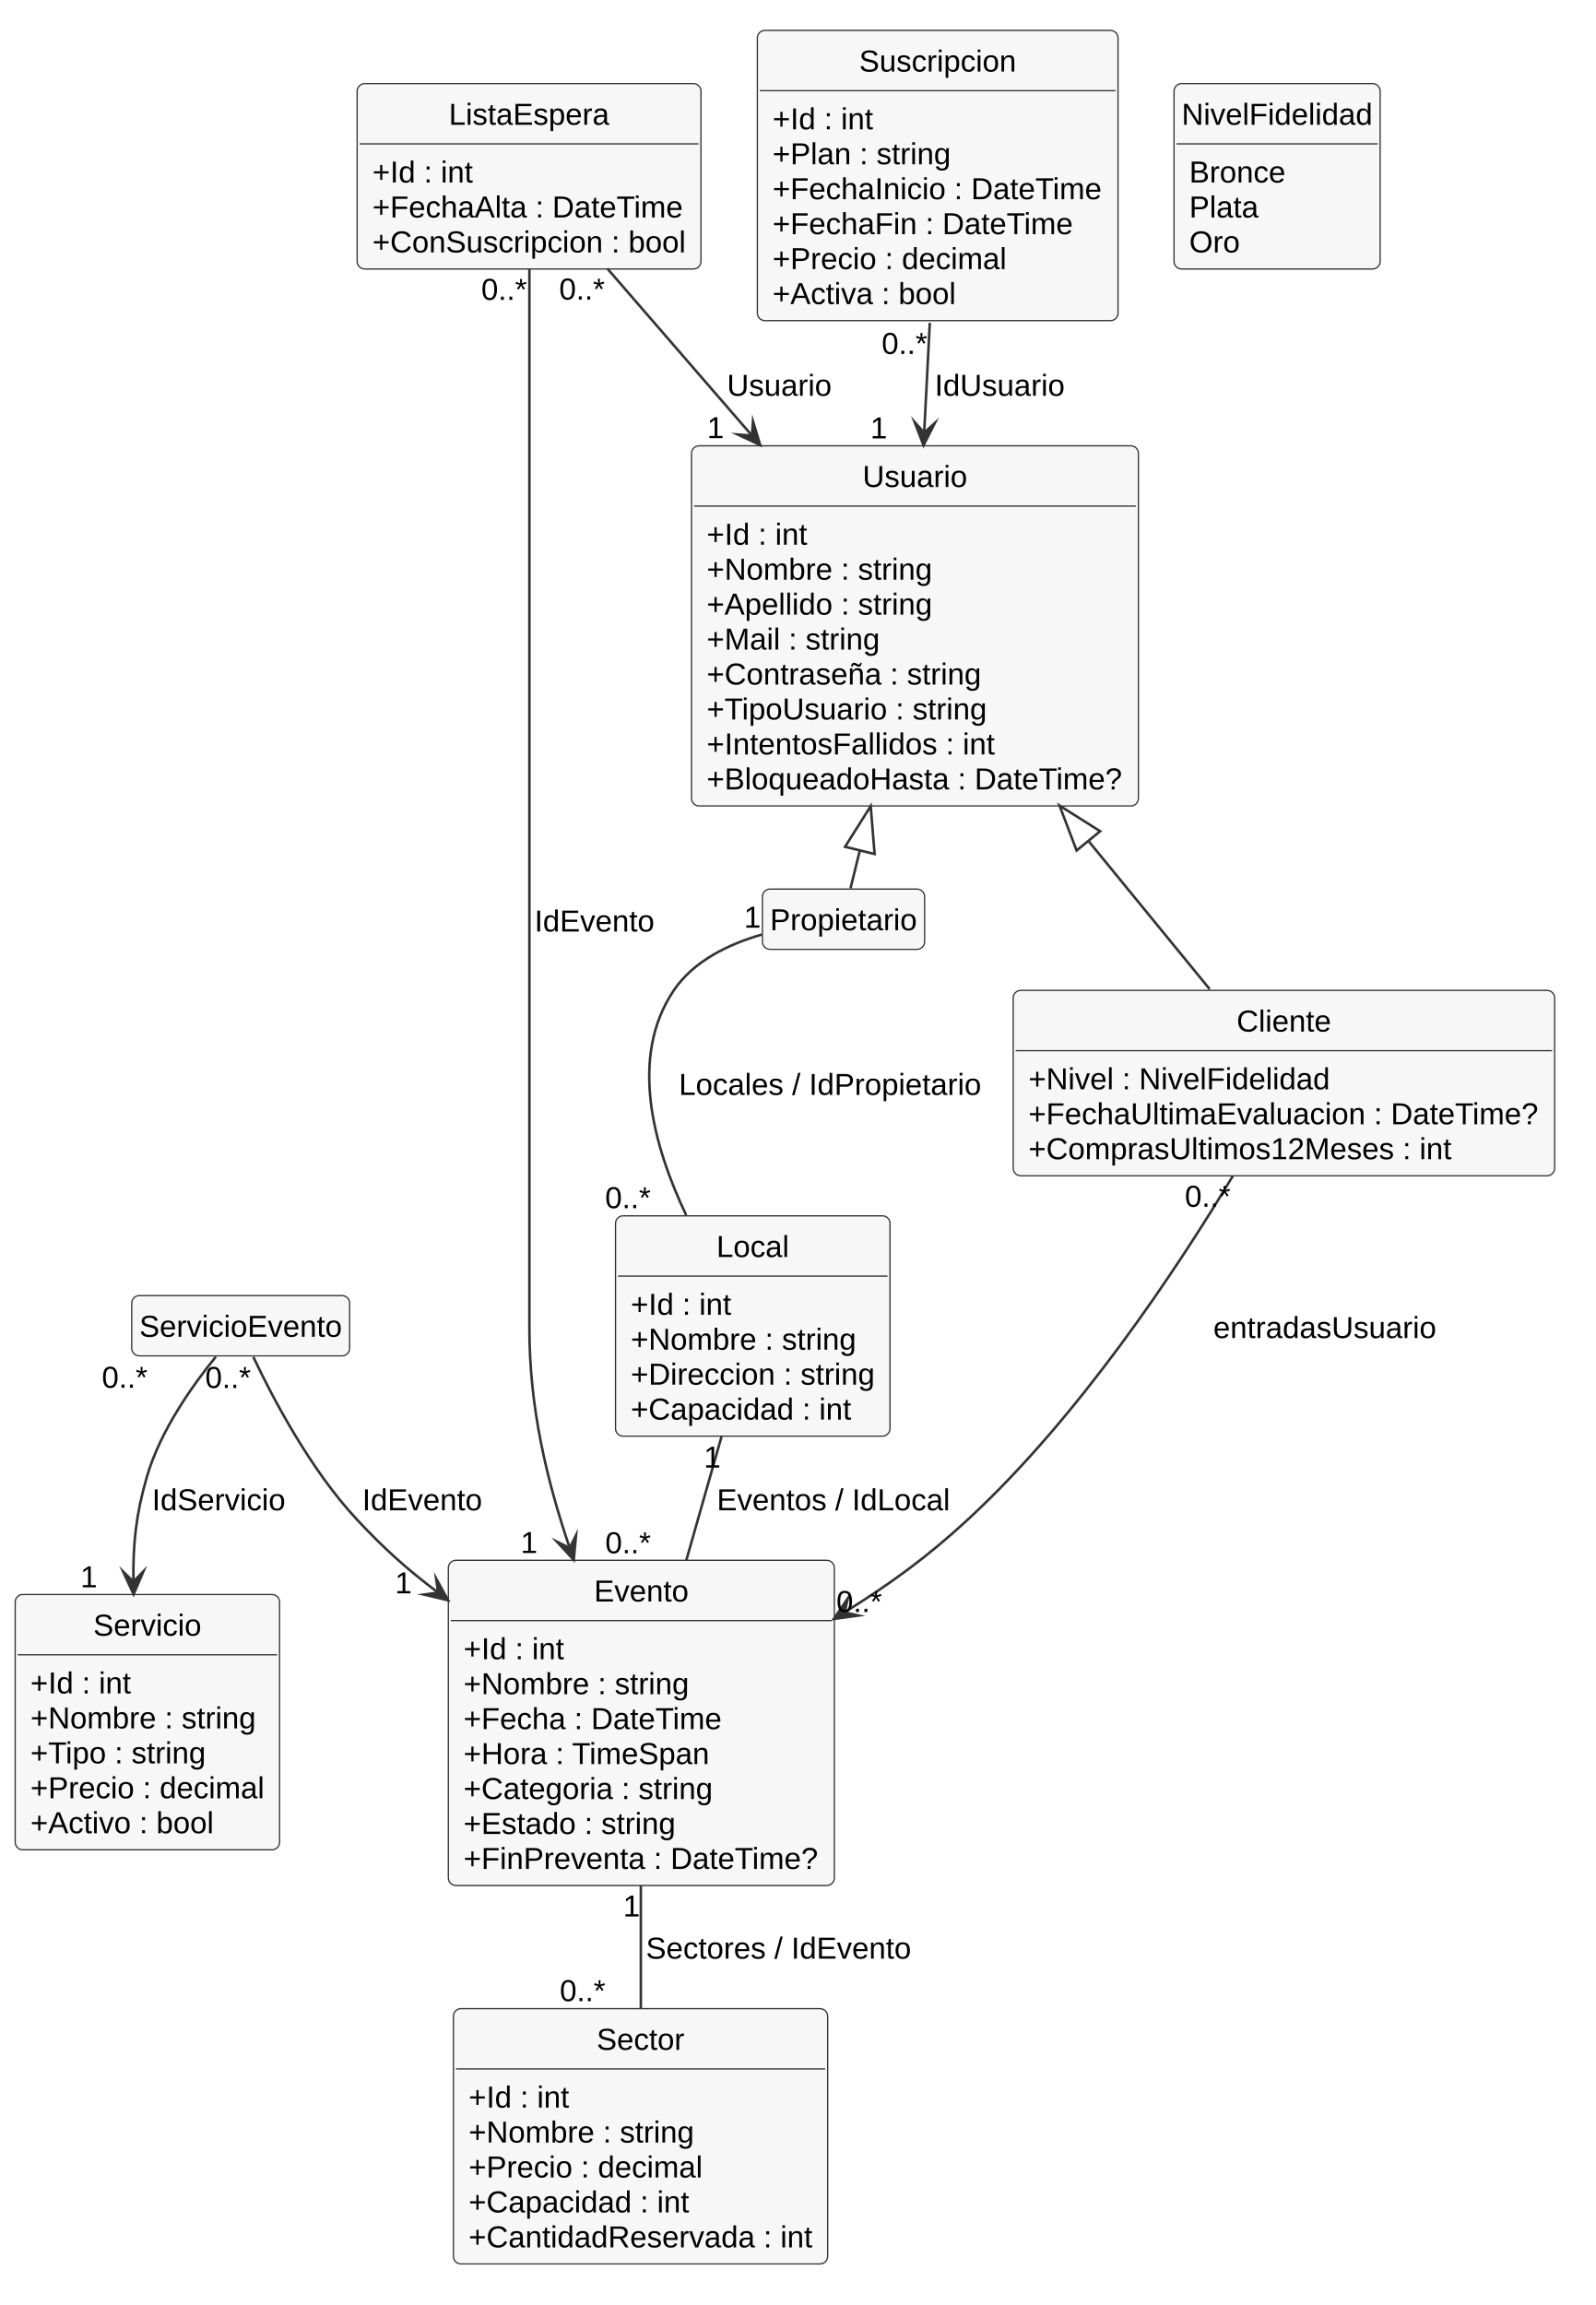
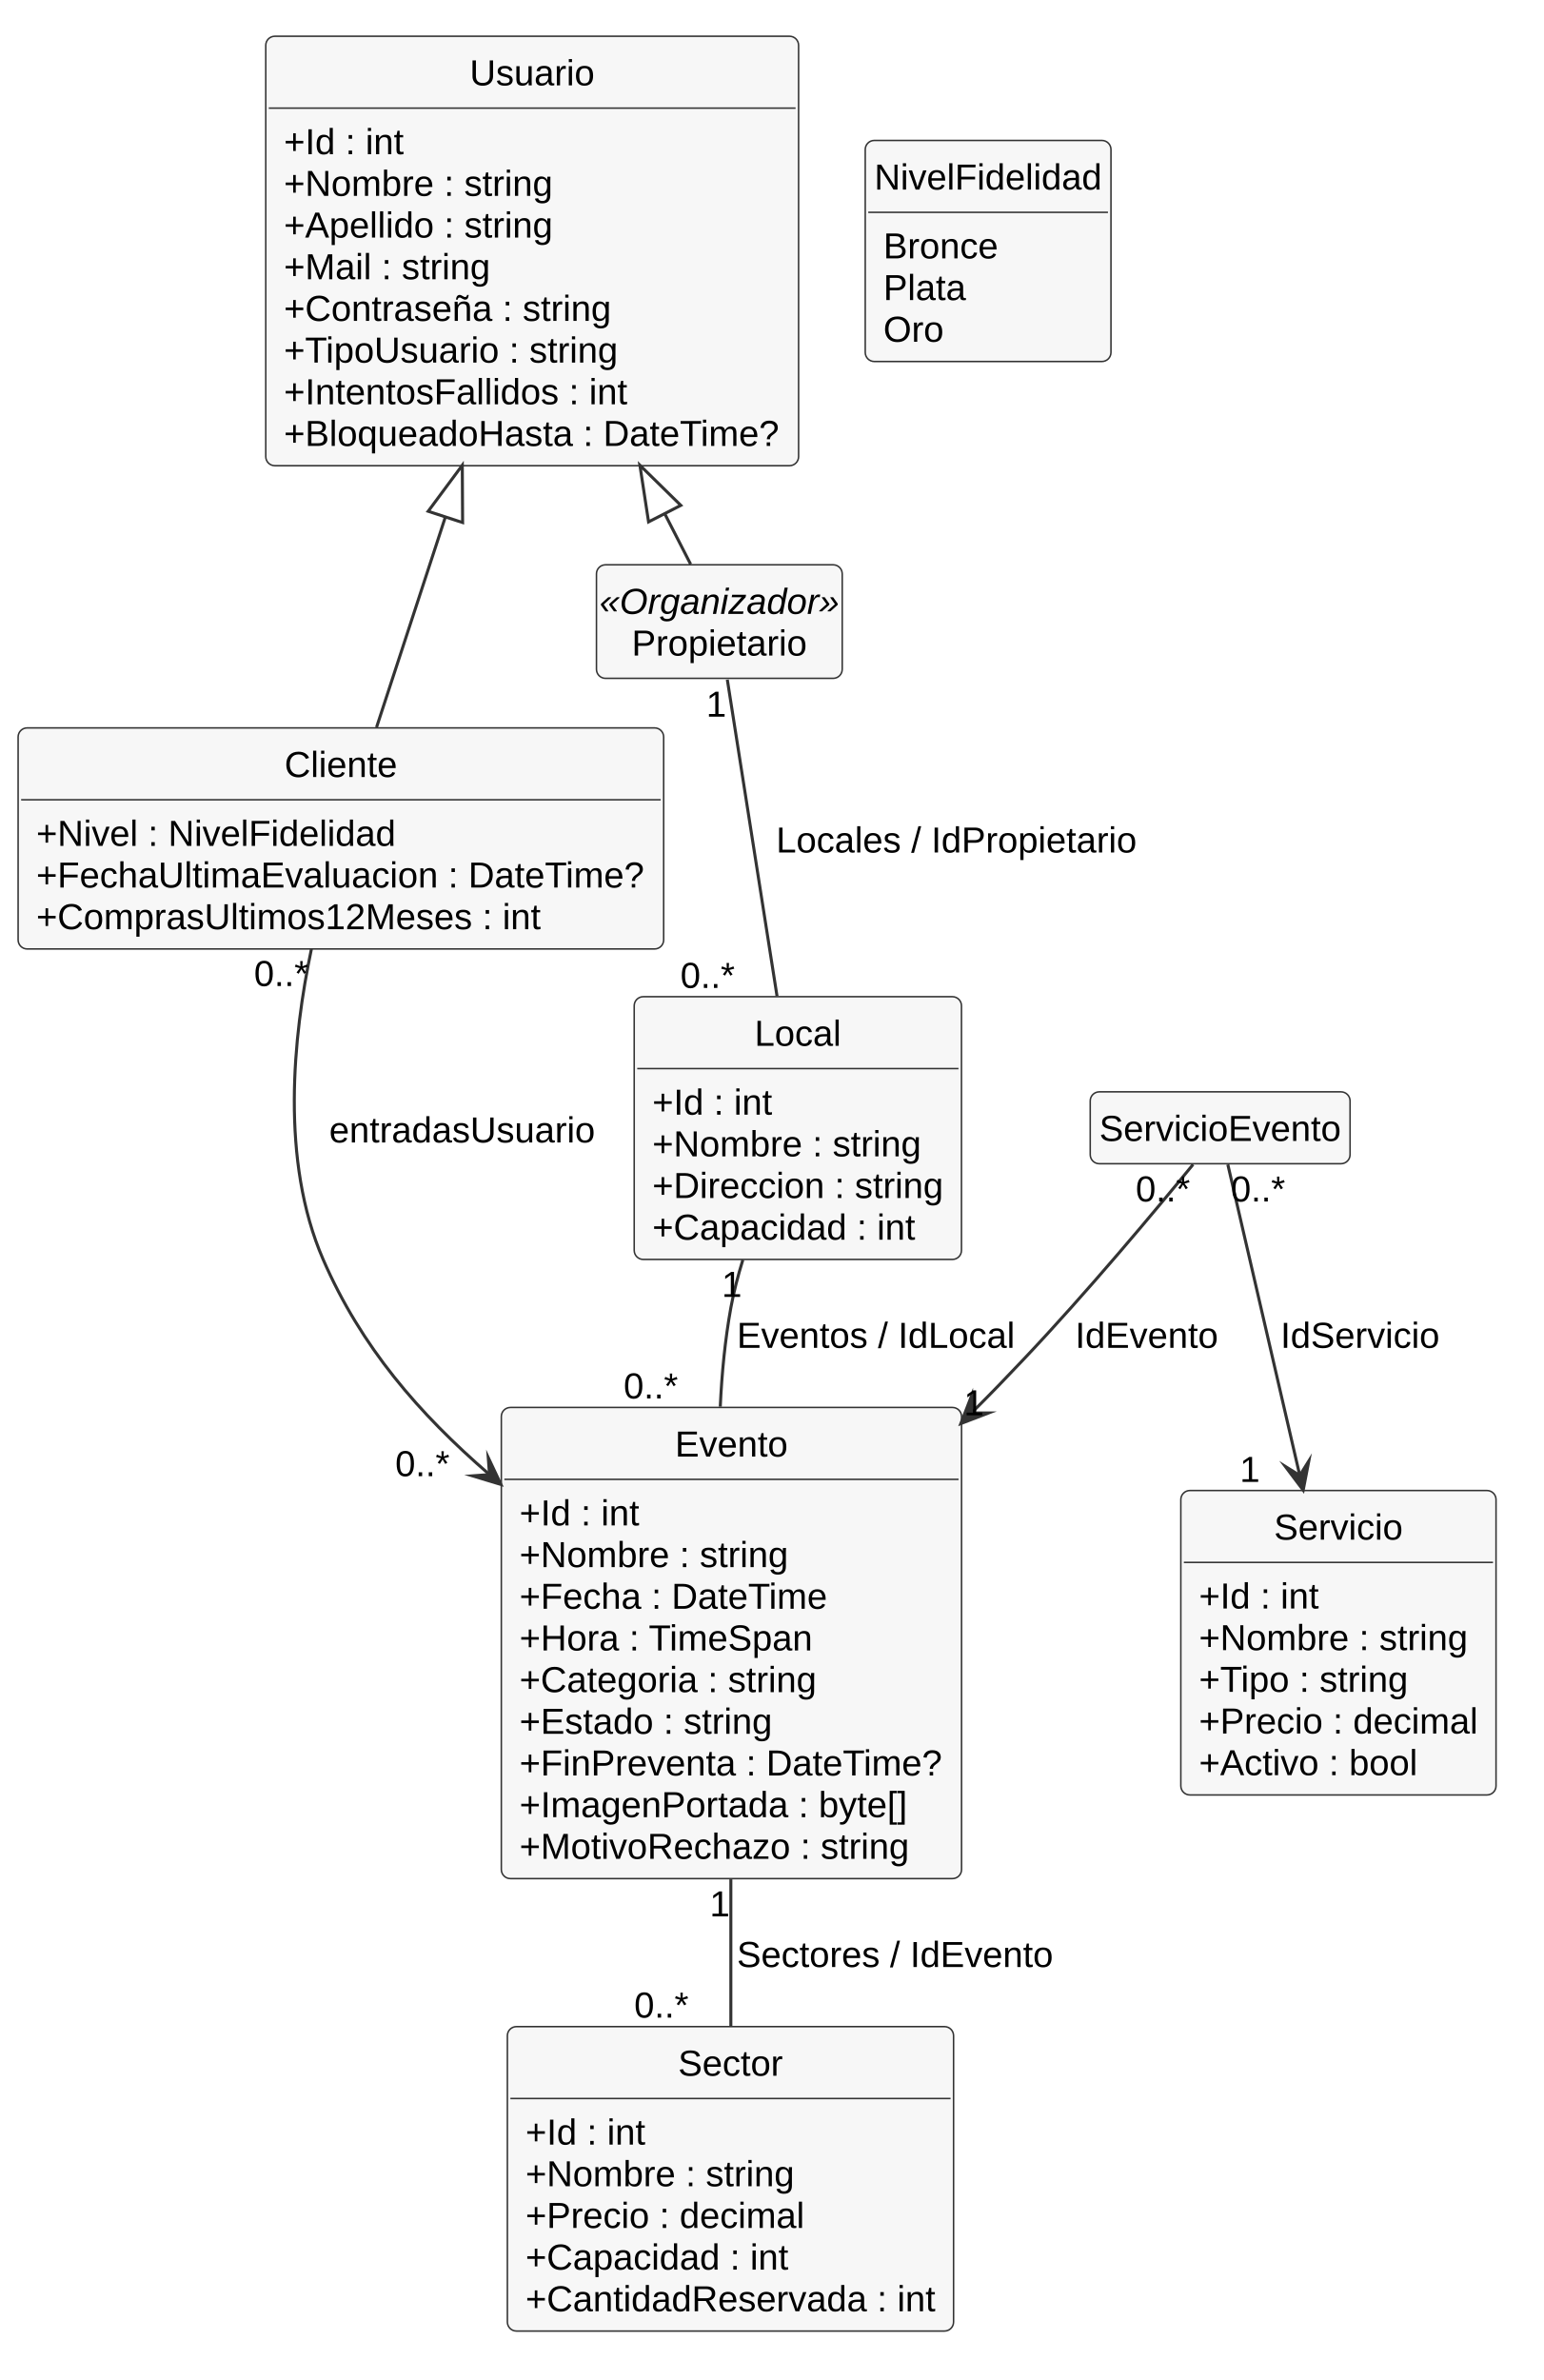
- <svg xmlns="http://www.w3.org/2000/svg" version="1.1" data-diagram-type="CLASS" style="width:630px;height:910px;background:#FFFFFF;" width="630px" height="910px" viewBox="0 0 630 910" zoomAndPan="magnify" preserveAspectRatio="none" contentStyleType="text/css">
+ <svg xmlns="http://www.w3.org/2000/svg" version="1.1" data-diagram-type="CLASS" style="width:511px;height:788px;background:#FFFFFF;" width="511px" height="788px" viewBox="0 0 511 788" zoomAndPan="magnify" preserveAspectRatio="none" contentStyleType="text/css">
  <defs />
  <g font-family="sans-serif" lengthAdjust="spacing">
-     <g class="entity" data-qualified-name="Usuario" id="ent0001" data-source-line="9">
-       <rect x="273" y="176" width="176.432" height="142.189" fill="#F7F7F7" style="stroke:#333;stroke-width:0.5;" rx="3" ry="3" />
-       <text x="340.541" y="192.256" fill="#000" font-size="12" textLength="41.35" font-family="Arial">Usuario</text>
-       <line x1="274" y1="199.799" x2="448.432" y2="199.799" style="stroke:#333;stroke-width:0.5;" />
-       <text x="279" y="215.055" fill="#000" font-size="12" textLength="39.691" font-family="Arial">+Id : int</text>
-       <text x="279" y="228.854" fill="#000" font-size="12" textLength="89.033" font-family="Arial">+Nombre : string</text>
-       <text x="279" y="242.652" fill="#000" font-size="12" textLength="89.051" font-family="Arial">+Apellido : string</text>
-       <text x="279" y="256.451" fill="#000" font-size="12" textLength="68.355" font-family="Arial">+Mail : string</text>
-       <text x="279" y="270.25" fill="#000" font-size="12" textLength="108.393" font-family="Arial">+Contraseña : string</text>
-       <text x="279" y="284.049" fill="#000" font-size="12" textLength="111.047" font-family="Arial">+TipoUsuario : string</text>
-       <text x="279" y="297.848" fill="#000" font-size="12" textLength="113.73" font-family="Arial">+IntentosFallidos : int</text>
-       <text x="279" y="311.646" fill="#000" font-size="12" textLength="164.432" font-family="Arial">+BloqueadoHasta : DateTime?</text>
+     <g class="entity" data-qualified-name="Usuario" id="ent0001" data-source-line="12">
+       <rect x="88" y="12" width="176.432" height="142.189" fill="#F7F7F7" style="stroke:#333;stroke-width:0.5;" rx="3" ry="3" />
+       <text x="155.541" y="28.256" fill="#000" font-size="12" textLength="41.35" font-family="Arial">Usuario</text>
+       <line x1="89" y1="35.799" x2="263.432" y2="35.799" style="stroke:#333;stroke-width:0.5;" />
+       <text x="94" y="51.055" fill="#000" font-size="12" textLength="39.691" font-family="Arial">+Id : int</text>
+       <text x="94" y="64.854" fill="#000" font-size="12" textLength="89.033" font-family="Arial">+Nombre : string</text>
+       <text x="94" y="78.652" fill="#000" font-size="12" textLength="89.051" font-family="Arial">+Apellido : string</text>
+       <text x="94" y="92.451" fill="#000" font-size="12" textLength="68.355" font-family="Arial">+Mail : string</text>
+       <text x="94" y="106.25" fill="#000" font-size="12" textLength="108.393" font-family="Arial">+Contraseña : string</text>
+       <text x="94" y="120.049" fill="#000" font-size="12" textLength="111.047" font-family="Arial">+TipoUsuario : string</text>
+       <text x="94" y="133.848" fill="#000" font-size="12" textLength="113.73" font-family="Arial">+IntentosFallidos : int</text>
+       <text x="94" y="147.646" fill="#000" font-size="12" textLength="164.432" font-family="Arial">+BloqueadoHasta : DateTime?</text>
    </g>
-     <g class="entity" data-qualified-name="Cliente" id="ent0002" data-source-line="19">
-       <rect x="400" y="391" width="213.756" height="73.195" fill="#F7F7F7" style="stroke:#333;stroke-width:0.5;" rx="3" ry="3" />
-       <text x="488.201" y="407.256" fill="#000" font-size="12" textLength="37.354" font-family="Arial">Cliente</text>
-       <line x1="401" y1="414.799" x2="612.756" y2="414.799" style="stroke:#333;stroke-width:0.5;" />
-       <text x="406" y="430.055" fill="#000" font-size="12" textLength="119.051" font-family="Arial">+Nivel : NivelFidelidad</text>
-       <text x="406" y="443.854" fill="#000" font-size="12" textLength="201.756" font-family="Arial">+FechaUltimaEvaluacion : DateTime?</text>
-       <text x="406" y="457.652" fill="#000" font-size="12" textLength="167.057" font-family="Arial">+ComprasUltimos12Meses : int</text>
+     <g class="entity" data-qualified-name="Cliente" id="ent0002" data-source-line="22">
+       <rect x="6" y="241" width="213.756" height="73.195" fill="#F7F7F7" style="stroke:#333;stroke-width:0.5;" rx="3" ry="3" />
+       <text x="94.201" y="257.256" fill="#000" font-size="12" textLength="37.354" font-family="Arial">Cliente</text>
+       <line x1="7" y1="264.799" x2="218.756" y2="264.799" style="stroke:#333;stroke-width:0.5;" />
+       <text x="12" y="280.055" fill="#000" font-size="12" textLength="119.051" font-family="Arial">+Nivel : NivelFidelidad</text>
+       <text x="12" y="293.854" fill="#000" font-size="12" textLength="201.756" font-family="Arial">+FechaUltimaEvaluacion : DateTime?</text>
+       <text x="12" y="307.652" fill="#000" font-size="12" textLength="167.057" font-family="Arial">+ComprasUltimos12Meses : int</text>
    </g>
-     <g class="entity" data-qualified-name="Propietario" id="ent0003" data-source-line="24">
-       <rect x="301" y="351" width="64.031" height="23.799" fill="#F7F7F7" style="stroke:#333;stroke-width:0.5;" rx="3" ry="3" />
-       <text x="304" y="367.256" fill="#000" font-size="12" textLength="58.031" font-family="Arial">Propietario</text>
+     <g class="entity" data-qualified-name="Propietario" id="ent0003" data-source-line="27">
+       <rect x="197.5" y="187" width="81.383" height="37.598" fill="#F7F7F7" style="stroke:#333;stroke-width:0.5;" rx="3" ry="3" />
+       <text x="198.5" y="203.256" fill="#000" font-size="12" textLength="79.383" font-style="italic" font-family="Arial">«Organizador»</text>
+       <text x="209.176" y="217.055" fill="#000" font-size="12" textLength="58.031" font-family="Arial">Propietario</text>
    </g>
-     <g class="entity" data-qualified-name="Local" id="ent0004" data-source-line="25">
-       <rect x="243" y="480" width="108.369" height="86.994" fill="#F7F7F7" style="stroke:#333;stroke-width:0.5;" rx="3" ry="3" />
-       <text x="282.841" y="496.256" fill="#000" font-size="12" textLength="28.688" font-family="Arial">Local</text>
-       <line x1="244" y1="503.799" x2="350.369" y2="503.799" style="stroke:#333;stroke-width:0.5;" />
-       <text x="249" y="519.055" fill="#000" font-size="12" textLength="39.691" font-family="Arial">+Id : int</text>
-       <text x="249" y="532.854" fill="#000" font-size="12" textLength="89.033" font-family="Arial">+Nombre : string</text>
-       <text x="249" y="546.652" fill="#000" font-size="12" textLength="96.369" font-family="Arial">+Direccion : string</text>
-       <text x="249" y="560.451" fill="#000" font-size="12" textLength="87.059" font-family="Arial">+Capacidad : int</text>
+     <g class="entity" data-qualified-name="Local" id="ent0004" data-source-line="28">
+       <rect x="210" y="330" width="108.369" height="86.994" fill="#F7F7F7" style="stroke:#333;stroke-width:0.5;" rx="3" ry="3" />
+       <text x="249.841" y="346.256" fill="#000" font-size="12" textLength="28.688" font-family="Arial">Local</text>
+       <line x1="211" y1="353.799" x2="317.369" y2="353.799" style="stroke:#333;stroke-width:0.5;" />
+       <text x="216" y="369.055" fill="#000" font-size="12" textLength="39.691" font-family="Arial">+Id : int</text>
+       <text x="216" y="382.854" fill="#000" font-size="12" textLength="89.033" font-family="Arial">+Nombre : string</text>
+       <text x="216" y="396.652" fill="#000" font-size="12" textLength="96.369" font-family="Arial">+Direccion : string</text>
+       <text x="216" y="410.451" fill="#000" font-size="12" textLength="87.059" font-family="Arial">+Capacidad : int</text>
    </g>
-     <g class="entity" data-qualified-name="Evento" id="ent0005" data-source-line="31">
-       <rect x="177" y="616" width="152.396" height="128.391" fill="#F7F7F7" style="stroke:#333;stroke-width:0.5;" rx="3" ry="3" />
-       <text x="234.519" y="632.256" fill="#000" font-size="12" textLength="37.359" font-family="Arial">Evento</text>
-       <line x1="178" y1="639.799" x2="328.396" y2="639.799" style="stroke:#333;stroke-width:0.5;" />
-       <text x="183" y="655.055" fill="#000" font-size="12" textLength="39.691" font-family="Arial">+Id : int</text>
-       <text x="183" y="668.854" fill="#000" font-size="12" textLength="89.033" font-family="Arial">+Nombre : string</text>
-       <text x="183" y="682.652" fill="#000" font-size="12" textLength="102.375" font-family="Arial">+Fecha : DateTime</text>
-       <text x="183" y="696.451" fill="#000" font-size="12" textLength="97.711" font-family="Arial">+Hora : TimeSpan</text>
-       <text x="183" y="710.25" fill="#000" font-size="12" textLength="98.385" font-family="Arial">+Categoria : string</text>
-       <text x="183" y="724.049" fill="#000" font-size="12" textLength="83.713" font-family="Arial">+Estado : string</text>
-       <text x="183" y="737.848" fill="#000" font-size="12" textLength="140.396" font-family="Arial">+FinPreventa : DateTime?</text>
+     <g class="entity" data-qualified-name="Evento" id="ent0005" data-source-line="34">
+       <rect x="166" y="466" width="152.396" height="155.988" fill="#F7F7F7" style="stroke:#333;stroke-width:0.5;" rx="3" ry="3" />
+       <text x="223.519" y="482.256" fill="#000" font-size="12" textLength="37.359" font-family="Arial">Evento</text>
+       <line x1="167" y1="489.799" x2="317.396" y2="489.799" style="stroke:#333;stroke-width:0.5;" />
+       <text x="172" y="505.055" fill="#000" font-size="12" textLength="39.691" font-family="Arial">+Id : int</text>
+       <text x="172" y="518.854" fill="#000" font-size="12" textLength="89.033" font-family="Arial">+Nombre : string</text>
+       <text x="172" y="532.652" fill="#000" font-size="12" textLength="102.375" font-family="Arial">+Fecha : DateTime</text>
+       <text x="172" y="546.451" fill="#000" font-size="12" textLength="97.711" font-family="Arial">+Hora : TimeSpan</text>
+       <text x="172" y="560.25" fill="#000" font-size="12" textLength="98.385" font-family="Arial">+Categoria : string</text>
+       <text x="172" y="574.049" fill="#000" font-size="12" textLength="83.713" font-family="Arial">+Estado : string</text>
+       <text x="172" y="587.848" fill="#000" font-size="12" textLength="140.396" font-family="Arial">+FinPreventa : DateTime?</text>
+       <text x="172" y="601.646" fill="#000" font-size="12" textLength="128.414" font-family="Arial">+ImagenPortada : byte[]</text>
+       <text x="172" y="615.445" fill="#000" font-size="12" textLength="129.059" font-family="Arial">+MotivoRechazo : string</text>
    </g>
-     <g class="entity" data-qualified-name="Sector" id="ent0006" data-source-line="40">
-       <rect x="179" y="793" width="147.75" height="100.793" fill="#F7F7F7" style="stroke:#333;stroke-width:0.5;" rx="3" ry="3" />
-       <text x="235.534" y="809.256" fill="#000" font-size="12" textLength="34.682" font-family="Arial">Sector</text>
-       <line x1="180" y1="816.799" x2="325.75" y2="816.799" style="stroke:#333;stroke-width:0.5;" />
-       <text x="185" y="832.055" fill="#000" font-size="12" textLength="39.691" font-family="Arial">+Id : int</text>
-       <text x="185" y="845.854" fill="#000" font-size="12" textLength="89.033" font-family="Arial">+Nombre : string</text>
-       <text x="185" y="859.652" fill="#000" font-size="12" textLength="92.373" font-family="Arial">+Precio : decimal</text>
-       <text x="185" y="873.451" fill="#000" font-size="12" textLength="87.059" font-family="Arial">+Capacidad : int</text>
-       <text x="185" y="887.25" fill="#000" font-size="12" textLength="135.75" font-family="Arial">+CantidadReservada : int</text>
+     <g class="entity" data-qualified-name="Sector" id="ent0006" data-source-line="45">
+       <rect x="168" y="671" width="147.75" height="100.793" fill="#F7F7F7" style="stroke:#333;stroke-width:0.5;" rx="3" ry="3" />
+       <text x="224.534" y="687.256" fill="#000" font-size="12" textLength="34.682" font-family="Arial">Sector</text>
+       <line x1="169" y1="694.799" x2="314.75" y2="694.799" style="stroke:#333;stroke-width:0.5;" />
+       <text x="174" y="710.055" fill="#000" font-size="12" textLength="39.691" font-family="Arial">+Id : int</text>
+       <text x="174" y="723.854" fill="#000" font-size="12" textLength="89.033" font-family="Arial">+Nombre : string</text>
+       <text x="174" y="737.652" fill="#000" font-size="12" textLength="92.373" font-family="Arial">+Precio : decimal</text>
+       <text x="174" y="751.451" fill="#000" font-size="12" textLength="87.059" font-family="Arial">+Capacidad : int</text>
+       <text x="174" y="765.25" fill="#000" font-size="12" textLength="135.75" font-family="Arial">+CantidadReservada : int</text>
    </g>
-     <g class="entity" data-qualified-name="Servicio" id="ent0007" data-source-line="47">
-       <rect x="6" y="629.5" width="104.373" height="100.793" fill="#F7F7F7" style="stroke:#333;stroke-width:0.5;" rx="3" ry="3" />
-       <text x="36.847" y="645.756" fill="#000" font-size="12" textLength="42.68" font-family="Arial">Servicio</text>
-       <line x1="7" y1="653.299" x2="109.373" y2="653.299" style="stroke:#333;stroke-width:0.5;" />
-       <text x="12" y="668.555" fill="#000" font-size="12" textLength="39.691" font-family="Arial">+Id : int</text>
-       <text x="12" y="682.354" fill="#000" font-size="12" textLength="89.033" font-family="Arial">+Nombre : string</text>
-       <text x="12" y="696.152" fill="#000" font-size="12" textLength="69.697" font-family="Arial">+Tipo : string</text>
-       <text x="12" y="709.951" fill="#000" font-size="12" textLength="92.373" font-family="Arial">+Precio : decimal</text>
-       <text x="12" y="723.75" fill="#000" font-size="12" textLength="72.375" font-family="Arial">+Activo : bool</text>
+     <g class="entity" data-qualified-name="Servicio" id="ent0007" data-source-line="52">
+       <rect x="391" y="493.5" width="104.373" height="100.793" fill="#F7F7F7" style="stroke:#333;stroke-width:0.5;" rx="3" ry="3" />
+       <text x="421.847" y="509.756" fill="#000" font-size="12" textLength="42.68" font-family="Arial">Servicio</text>
+       <line x1="392" y1="517.299" x2="494.373" y2="517.299" style="stroke:#333;stroke-width:0.5;" />
+       <text x="397" y="532.555" fill="#000" font-size="12" textLength="39.691" font-family="Arial">+Id : int</text>
+       <text x="397" y="546.354" fill="#000" font-size="12" textLength="89.033" font-family="Arial">+Nombre : string</text>
+       <text x="397" y="560.152" fill="#000" font-size="12" textLength="69.697" font-family="Arial">+Tipo : string</text>
+       <text x="397" y="573.951" fill="#000" font-size="12" textLength="92.373" font-family="Arial">+Precio : decimal</text>
+       <text x="397" y="587.75" fill="#000" font-size="12" textLength="72.375" font-family="Arial">+Activo : bool</text>
    </g>
-     <g class="entity" data-qualified-name="ServicioEvento" id="ent0008" data-source-line="54">
-       <rect x="52" y="511.5" width="86.039" height="23.799" fill="#F7F7F7" style="stroke:#333;stroke-width:0.5;" rx="3" ry="3" />
-       <text x="55" y="527.756" fill="#000" font-size="12" textLength="80.039" font-family="Arial">ServicioEvento</text>
+     <g class="entity" data-qualified-name="ServicioEvento" id="ent0008" data-source-line="59">
+       <rect x="361" y="361.5" width="86.039" height="23.799" fill="#F7F7F7" style="stroke:#333;stroke-width:0.5;" rx="3" ry="3" />
+       <text x="364" y="377.756" fill="#000" font-size="12" textLength="80.039" font-family="Arial">ServicioEvento</text>
    </g>
-     <g class="entity" data-qualified-name="Suscripcion" id="ent0009" data-source-line="55">
-       <rect x="299" y="12" width="142.389" height="114.592" fill="#F7F7F7" style="stroke:#333;stroke-width:0.5;" rx="3" ry="3" />
-       <text x="339.181" y="28.256" fill="#000" font-size="12" textLength="62.027" font-family="Arial">Suscripcion</text>
-       <line x1="300" y1="35.799" x2="440.389" y2="35.799" style="stroke:#333;stroke-width:0.5;" />
-       <text x="305" y="51.055" fill="#000" font-size="12" textLength="39.691" font-family="Arial">+Id : int</text>
-       <text x="305" y="64.854" fill="#000" font-size="12" textLength="70.371" font-family="Arial">+Plan : string</text>
-       <text x="305" y="78.652" fill="#000" font-size="12" textLength="130.389" font-family="Arial">+FechaInicio : DateTime</text>
-       <text x="305" y="92.451" fill="#000" font-size="12" textLength="119.045" font-family="Arial">+FechaFin : DateTime</text>
-       <text x="305" y="106.25" fill="#000" font-size="12" textLength="92.373" font-family="Arial">+Precio : decimal</text>
-       <text x="305" y="120.049" fill="#000" font-size="12" textLength="72.375" font-family="Arial">+Activa : bool</text>
+     <g class="entity" data-qualified-name="NivelFidelidad" id="ent0009" data-source-line="60">
+       <rect x="286.5" y="46.5" width="81.369" height="73.195" fill="#F7F7F7" style="stroke:#333;stroke-width:0.5;" rx="3" ry="3" />
+       <text x="289.5" y="62.756" fill="#000" font-size="12" textLength="75.369" font-family="Arial">NivelFidelidad</text>
+       <line x1="287.5" y1="70.299" x2="366.869" y2="70.299" style="stroke:#333;stroke-width:0.5;" />
+       <text x="292.5" y="85.555" fill="#000" font-size="12" textLength="38.021" font-family="Arial">Bronce</text>
+       <text x="292.5" y="99.354" fill="#000" font-size="12" textLength="27.352" font-family="Arial">Plata</text>
+       <text x="292.5" y="113.152" fill="#000" font-size="12" textLength="20.004" font-family="Arial">Oro</text>
    </g>
-     <g class="entity" data-qualified-name="ListaEspera" id="ent0010" data-source-line="63">
-       <rect x="141" y="33" width="135.738" height="73.195" fill="#F7F7F7" style="stroke:#333;stroke-width:0.5;" rx="3" ry="3" />
-       <text x="177.185" y="49.256" fill="#000" font-size="12" textLength="63.369" font-family="Arial">ListaEspera</text>
-       <line x1="142" y1="56.799" x2="275.738" y2="56.799" style="stroke:#333;stroke-width:0.5;" />
-       <text x="147" y="72.055" fill="#000" font-size="12" textLength="39.691" font-family="Arial">+Id : int</text>
-       <text x="147" y="85.854" fill="#000" font-size="12" textLength="123.053" font-family="Arial">+FechaAlta : DateTime</text>
-       <text x="147" y="99.652" fill="#000" font-size="12" textLength="123.738" font-family="Arial">+ConSuscripcion : bool</text>
+     <g class="link" data-entity-1="ent0001" data-entity-2="ent0002" id="lnk10" data-link-type="extension">
+       <polygon points="153.077,154.041,141.776,169.282,153.181,173.015,153.077,154.041" fill="none" style="stroke:#333;stroke-width:1;stroke-linejoin:miter;stroke-miterlimit:10;" />
+       <path d="M147.479,171.149 C137.839,200.604 132.637,216.497 124.68,240.812" style="stroke:#333;stroke-width:1;" fill="none" />
    </g>
-     <g class="entity" data-qualified-name="NivelFidelidad" id="ent0011" data-source-line="68">
-       <rect x="463.5" y="33" width="81.369" height="73.195" fill="#F7F7F7" style="stroke:#333;stroke-width:0.5;" rx="3" ry="3" />
-       <text x="466.5" y="49.256" fill="#000" font-size="12" textLength="75.369" font-family="Arial">NivelFidelidad</text>
-       <line x1="464.5" y1="56.799" x2="543.869" y2="56.799" style="stroke:#333;stroke-width:0.5;" />
-       <text x="469.5" y="72.055" fill="#000" font-size="12" textLength="38.021" font-family="Arial">Bronce</text>
-       <text x="469.5" y="85.854" fill="#000" font-size="12" textLength="27.352" font-family="Arial">Plata</text>
-       <text x="469.5" y="99.652" fill="#000" font-size="12" textLength="20.004" font-family="Arial">Oro</text>
+     <g class="link" data-entity-1="ent0001" data-entity-2="ent0003" id="lnk11" data-link-type="extension">
+       <polygon points="211.886,154.036,214.755,172.791,225.434,167.319,211.886,154.036" fill="none" style="stroke:#333;stroke-width:1;stroke-linejoin:miter;stroke-miterlimit:10;" />
+       <path d="M220.094,170.055 C226.307,182.18 224.043,177.762 228.687,186.824" style="stroke:#333;stroke-width:1;" fill="none" />
    </g>
-     <g class="link" data-entity-1="ent0001" data-entity-2="ent0002" id="lnk12" data-link-type="extension">
-       <polygon points="418.284,318.036,425.036,335.767,434.325,328.17,418.284,318.036" fill="none" style="stroke:#333;stroke-width:1;stroke-linejoin:miter;stroke-miterlimit:10;" />
-       <path d="M429.68,331.969 C449.972,356.777 460.568,369.732 477.58,390.531" style="stroke:#333;stroke-width:1;" fill="none" />
+     <g class="link" data-entity-1="ent0003" data-entity-2="ent0004" id="lnk12" data-link-type="association">
+       <path d="M240.832,225.026 C244.754,249.992 251.959,295.854 257.297,329.831" style="stroke:#333;stroke-width:1;" fill="none" />
+       <text x="257" y="282.256" fill="#000" font-size="12" textLength="119.402" font-family="Arial">Locales / IdPropietario</text>
+       <text x="225.297" y="327.087" fill="#000" font-size="12" textLength="31.348" font-family="Arial">0..*    </text>
+       <text x="233.832" y="237.282" fill="#000" font-size="12" font-family="Arial">1</text>
    </g>
-     <g class="link" data-entity-1="ent0001" data-entity-2="ent0003" id="lnk13" data-link-type="extension">
-       <polygon points="343.745,318.251,333.625,334.3,345.279,337.162,343.745,318.251" fill="none" style="stroke:#333;stroke-width:1;stroke-linejoin:miter;stroke-miterlimit:10;" />
-       <path d="M339.452,335.731 C336.346,348.377 337.76,342.622 335.765,350.744" style="stroke:#333;stroke-width:1;" fill="none" />
+     <g class="link" data-entity-1="ent0004" data-entity-2="ent0005" id="lnk13" data-link-type="association">
+       <path d="M245.975,417.13 C244.344,422.397 242.951,427.769 242,433 C240.087,443.522 239.011,454.704 238.497,465.754" style="stroke:#333;stroke-width:1;" fill="none" />
+       <text x="244" y="446.256" fill="#000" font-size="12" textLength="92.057" font-family="Arial">Eventos / IdLocal</text>
+       <text x="206.497" y="463.01" fill="#000" font-size="12" textLength="31.348" font-family="Arial">0..*    </text>
+       <text x="238.975" y="429.386" fill="#000" font-size="12" font-family="Arial">1</text>
    </g>
-     <g class="link" data-entity-1="ent0003" data-entity-2="ent0004" id="lnk14" data-link-type="association">
-       <path d="M300.712,368.968 C287.666,372.736 273.86,379.359 266,391 C248.281,417.244 257.871,452.377 270.895,479.727" style="stroke:#333;stroke-width:1;" fill="none" />
-       <text x="268" y="432.256" fill="#000" font-size="12" textLength="119.402" font-family="Arial">Locales / IdPropietario</text>
-       <text x="238.895" y="476.983" fill="#000" font-size="12" textLength="31.348" font-family="Arial">0..*    </text>
-       <text x="293.712" y="366.224" fill="#000" font-size="12" font-family="Arial">1</text>
+     <g class="link" data-entity-1="ent0002" data-entity-2="ent0005" id="lnk14" data-link-type="dependency">
+       <polygon points="165.87,491.494,161.672,482.585,162.085,488.227,156.444,488.64,165.87,491.494" fill="#333" style="stroke:#333;stroke-width:1;stroke-linejoin:miter;stroke-miterlimit:10;" />
+       <path d="M103.117,314.208 C97.027,343.145 92.804,384.331 107,417 C119.586,445.963 138.688,468.023 162.085,488.227" style="stroke:#333;stroke-width:1;" fill="none" />
+       <text x="109" y="378.256" fill="#000" font-size="12" textLength="88.049" font-family="Arial">entradasUsuario</text>
+       <text x="130.87" y="488.75" fill="#000" font-size="12" textLength="34.682" font-family="Arial">     0..*</text>
+       <text x="84.117" y="326.464" fill="#000" font-size="12" textLength="18.012" font-family="Arial">0..*</text>
    </g>
-     <g class="link" data-entity-1="ent0004" data-entity-2="ent0005" id="lnk15" data-link-type="association">
-       <path d="M284.86,567.127 C280.561,582.222 275.629,599.54 270.95,615.97" style="stroke:#333;stroke-width:1;" fill="none" />
-       <text x="283" y="596.256" fill="#000" font-size="12" textLength="92.057" font-family="Arial">Eventos / IdLocal</text>
-       <text x="238.95" y="613.226" fill="#000" font-size="12" textLength="31.348" font-family="Arial">0..*    </text>
-       <text x="277.86" y="579.383" fill="#000" font-size="12" font-family="Arial">1</text>
+     <g class="link" data-entity-1="ent0005" data-entity-2="ent0006" id="lnk15" data-link-type="association">
+       <path d="M242,622.232 C242,638.693 242,655.656 242,670.756" style="stroke:#333;stroke-width:1;" fill="none" />
+       <text x="244" y="651.256" fill="#000" font-size="12" textLength="104.725" font-family="Arial">Sectores / IdEvento</text>
+       <text x="210" y="668.012" fill="#000" font-size="12" textLength="31.348" font-family="Arial">0..*    </text>
+       <text x="235" y="634.488" fill="#000" font-size="12" font-family="Arial">1</text>
    </g>
-     <g class="link" data-entity-1="ent0002" data-entity-2="ent0005" id="lnk16" data-link-type="dependency">
-       <polygon points="329.175,639.154,338.931,637.807,333.424,636.518,334.713,631.01,329.175,639.154" fill="#333" style="stroke:#333;stroke-width:1;stroke-linejoin:miter;stroke-miterlimit:10;" />
-       <path d="M486.765,464.173 C464.508,501.24 426.001,559.399 382,600 C366.27,614.514 351.729,625.158 333.424,636.518" style="stroke:#333;stroke-width:1;" fill="none" />
-       <text x="479" y="528.256" fill="#000" font-size="12" textLength="88.049" font-family="Arial">entradasUsuario</text>
-       <text x="330.175" y="636.41" fill="#000" font-size="12" textLength="34.682" font-family="Arial">     0..*</text>
-       <text x="467.765" y="476.429" fill="#000" font-size="12" textLength="18.012" font-family="Arial">0..*</text>
+     <g class="link" data-entity-1="ent0008" data-entity-2="ent0005" id="lnk16" data-link-type="dependency">
+       <polygon points="318.151,471.34,327.348,467.816,321.691,467.809,321.698,462.152,318.151,471.34" fill="#333" style="stroke:#333;stroke-width:1;stroke-linejoin:miter;stroke-miterlimit:10;" />
+       <path d="M395.059,385.538 C382.811,400.506 359.941,427.906 339,450 C332.34,457.027 328.83,460.689 321.691,467.809" style="stroke:#333;stroke-width:1;" fill="none" />
+       <text x="356" y="446.256" fill="#000" font-size="12" textLength="47.367" font-family="Arial">IdEvento</text>
+       <text x="319.151" y="468.595" fill="#000" font-size="12" textLength="20.01" font-family="Arial">1    </text>
+       <text x="376.059" y="397.794" fill="#000" font-size="12" textLength="18.012" font-family="Arial">0..*</text>
    </g>
-     <g class="link" data-entity-1="ent0005" data-entity-2="ent0006" id="lnk17" data-link-type="association">
-       <path d="M253,744.366 C253,760.449 253,777.498 253,792.794" style="stroke:#333;stroke-width:1;" fill="none" />
-       <text x="255" y="773.256" fill="#000" font-size="12" textLength="104.725" font-family="Arial">Sectores / IdEvento</text>
-       <text x="221" y="790.05" fill="#000" font-size="12" textLength="31.348" font-family="Arial">0..*    </text>
-       <text x="246" y="756.621" fill="#000" font-size="12" font-family="Arial">1</text>
-     </g>
-     <g class="link" data-entity-1="ent0008" data-entity-2="ent0005" id="lnk18" data-link-type="dependency">
-       <polygon points="176.928,631.78,172.171,623.156,172.943,628.76,167.339,629.532,176.928,631.78" fill="#333" style="stroke:#333;stroke-width:1;stroke-linejoin:miter;stroke-miterlimit:10;" />
-       <path d="M100.012,535.698 C107.39,551.338 122.34,580.044 141,600 C151.645,611.384 160.19,619.094 172.943,628.76" style="stroke:#333;stroke-width:1;" fill="none" />
-       <text x="143" y="596.256" fill="#000" font-size="12" textLength="47.367" font-family="Arial">IdEvento</text>
-       <text x="155.928" y="629.036" fill="#000" font-size="12" textLength="20.01" font-family="Arial">1    </text>
-       <text x="81.012" y="547.954" fill="#000" font-size="12" textLength="18.012" font-family="Arial">0..*</text>
-     </g>
-     <g class="link" data-entity-1="ent0008" data-entity-2="ent0007" id="lnk19" data-link-type="dependency">
-       <polygon points="52.747,629.417,56.62,620.361,52.676,624.417,48.62,620.474,52.747,629.417" fill="#333" style="stroke:#333;stroke-width:1;stroke-linejoin:miter;stroke-miterlimit:10;" />
-       <path d="M85.208,535.637 C76.139,546.753 63.283,564.763 58,583 C53.733,597.728 52.463,609.269 52.676,624.417" style="stroke:#333;stroke-width:1;" fill="none" />
-       <text x="60" y="596.256" fill="#000" font-size="12" textLength="52.688" font-family="Arial">IdServicio</text>
-       <text x="31.747" y="626.673" fill="#000" font-size="12" textLength="20.01" font-family="Arial">1    </text>
-       <text x="40.208" y="547.893" fill="#000" font-size="12" textLength="44.684" font-family="Arial">0..*        </text>
-     </g>
-     <g class="link" data-entity-1="ent0009" data-entity-2="ent0001" id="lnk20" data-link-type="dependency">
-       <polygon points="364.6,175.804,369.055,167.021,364.856,170.811,361.066,166.611,364.6,175.804" fill="#333" style="stroke:#333;stroke-width:1;stroke-linejoin:miter;stroke-miterlimit:10;" />
-       <path d="M367.078,127.48 C366.288,142.893 365.679,154.764 364.856,170.811" style="stroke:#333;stroke-width:1;" fill="none" />
-       <text x="369" y="156.256" fill="#000" font-size="12" textLength="51.357" font-family="Arial">IdUsuario</text>
-       <text x="343.6" y="173.06" fill="#000" font-size="12" textLength="20.01" font-family="Arial">1    </text>
-       <text x="348.078" y="139.736" fill="#000" font-size="12" textLength="18.012" font-family="Arial">0..*</text>
-     </g>
-     <g class="link" data-entity-1="ent0010" data-entity-2="ent0005" id="lnk21" data-link-type="dependency">
-       <polygon points="226.516,615.872,227.422,606.065,224.915,611.135,219.844,608.628,226.516,615.872" fill="#333" style="stroke:#333;stroke-width:1;stroke-linejoin:miter;stroke-miterlimit:10;" />
-       <path d="M209,106.129 C209,141.587 209,197.555 209,246 C209,246 209,246 209,524.5 C209,555.318 215.596,583.58 224.915,611.135" style="stroke:#333;stroke-width:1;" fill="none" />
-       <text x="211" y="367.756" fill="#000" font-size="12" textLength="47.367" font-family="Arial">IdEvento</text>
-       <text x="205.516" y="613.128" fill="#000" font-size="12" textLength="20.01" font-family="Arial">1    </text>
-       <text x="190" y="118.385" fill="#000" font-size="12" textLength="18.012" font-family="Arial">0..*</text>
-     </g>
-     <g class="link" data-entity-1="ent0010" data-entity-2="ent0001" id="lnk22" data-link-type="dependency">
-       <polygon points="300.134,175.723,297.265,166.301,296.86,171.944,291.218,171.539,300.134,175.723" fill="#333" style="stroke:#333;stroke-width:1;stroke-linejoin:miter;stroke-miterlimit:10;" />
-       <path d="M239.759,106.015 C257.109,126.047 276.131,148.009 296.86,171.944" style="stroke:#333;stroke-width:1;" fill="none" />
-       <text x="287" y="156.256" fill="#000" font-size="12" textLength="41.35" font-family="Arial">Usuario</text>
-       <text x="279.134" y="172.979" fill="#000" font-size="12" textLength="20.01" font-family="Arial">1    </text>
-       <text x="220.759" y="118.271" fill="#000" font-size="12" textLength="18.012" font-family="Arial">0..*</text>
+     <g class="link" data-entity-1="ent0008" data-entity-2="ent0007" id="lnk17" data-link-type="dependency">
+       <polygon points="431.516,493.384,433.384,483.714,430.389,488.513,425.59,485.518,431.516,493.384" fill="#333" style="stroke:#333;stroke-width:1;stroke-linejoin:miter;stroke-miterlimit:10;" />
+       <path d="M406.559,385.556 C411.541,407.081 421.69,450.929 430.389,488.513" style="stroke:#333;stroke-width:1;" fill="none" />
+       <text x="424" y="446.256" fill="#000" font-size="12" textLength="52.688" font-family="Arial">IdServicio</text>
+       <text x="410.516" y="490.64" fill="#000" font-size="12" textLength="20.01" font-family="Arial">1    </text>
+       <text x="407.559" y="397.812" fill="#000" font-size="12" textLength="44.684" font-family="Arial">0..*        </text>
    </g>
  </g>
</svg>
